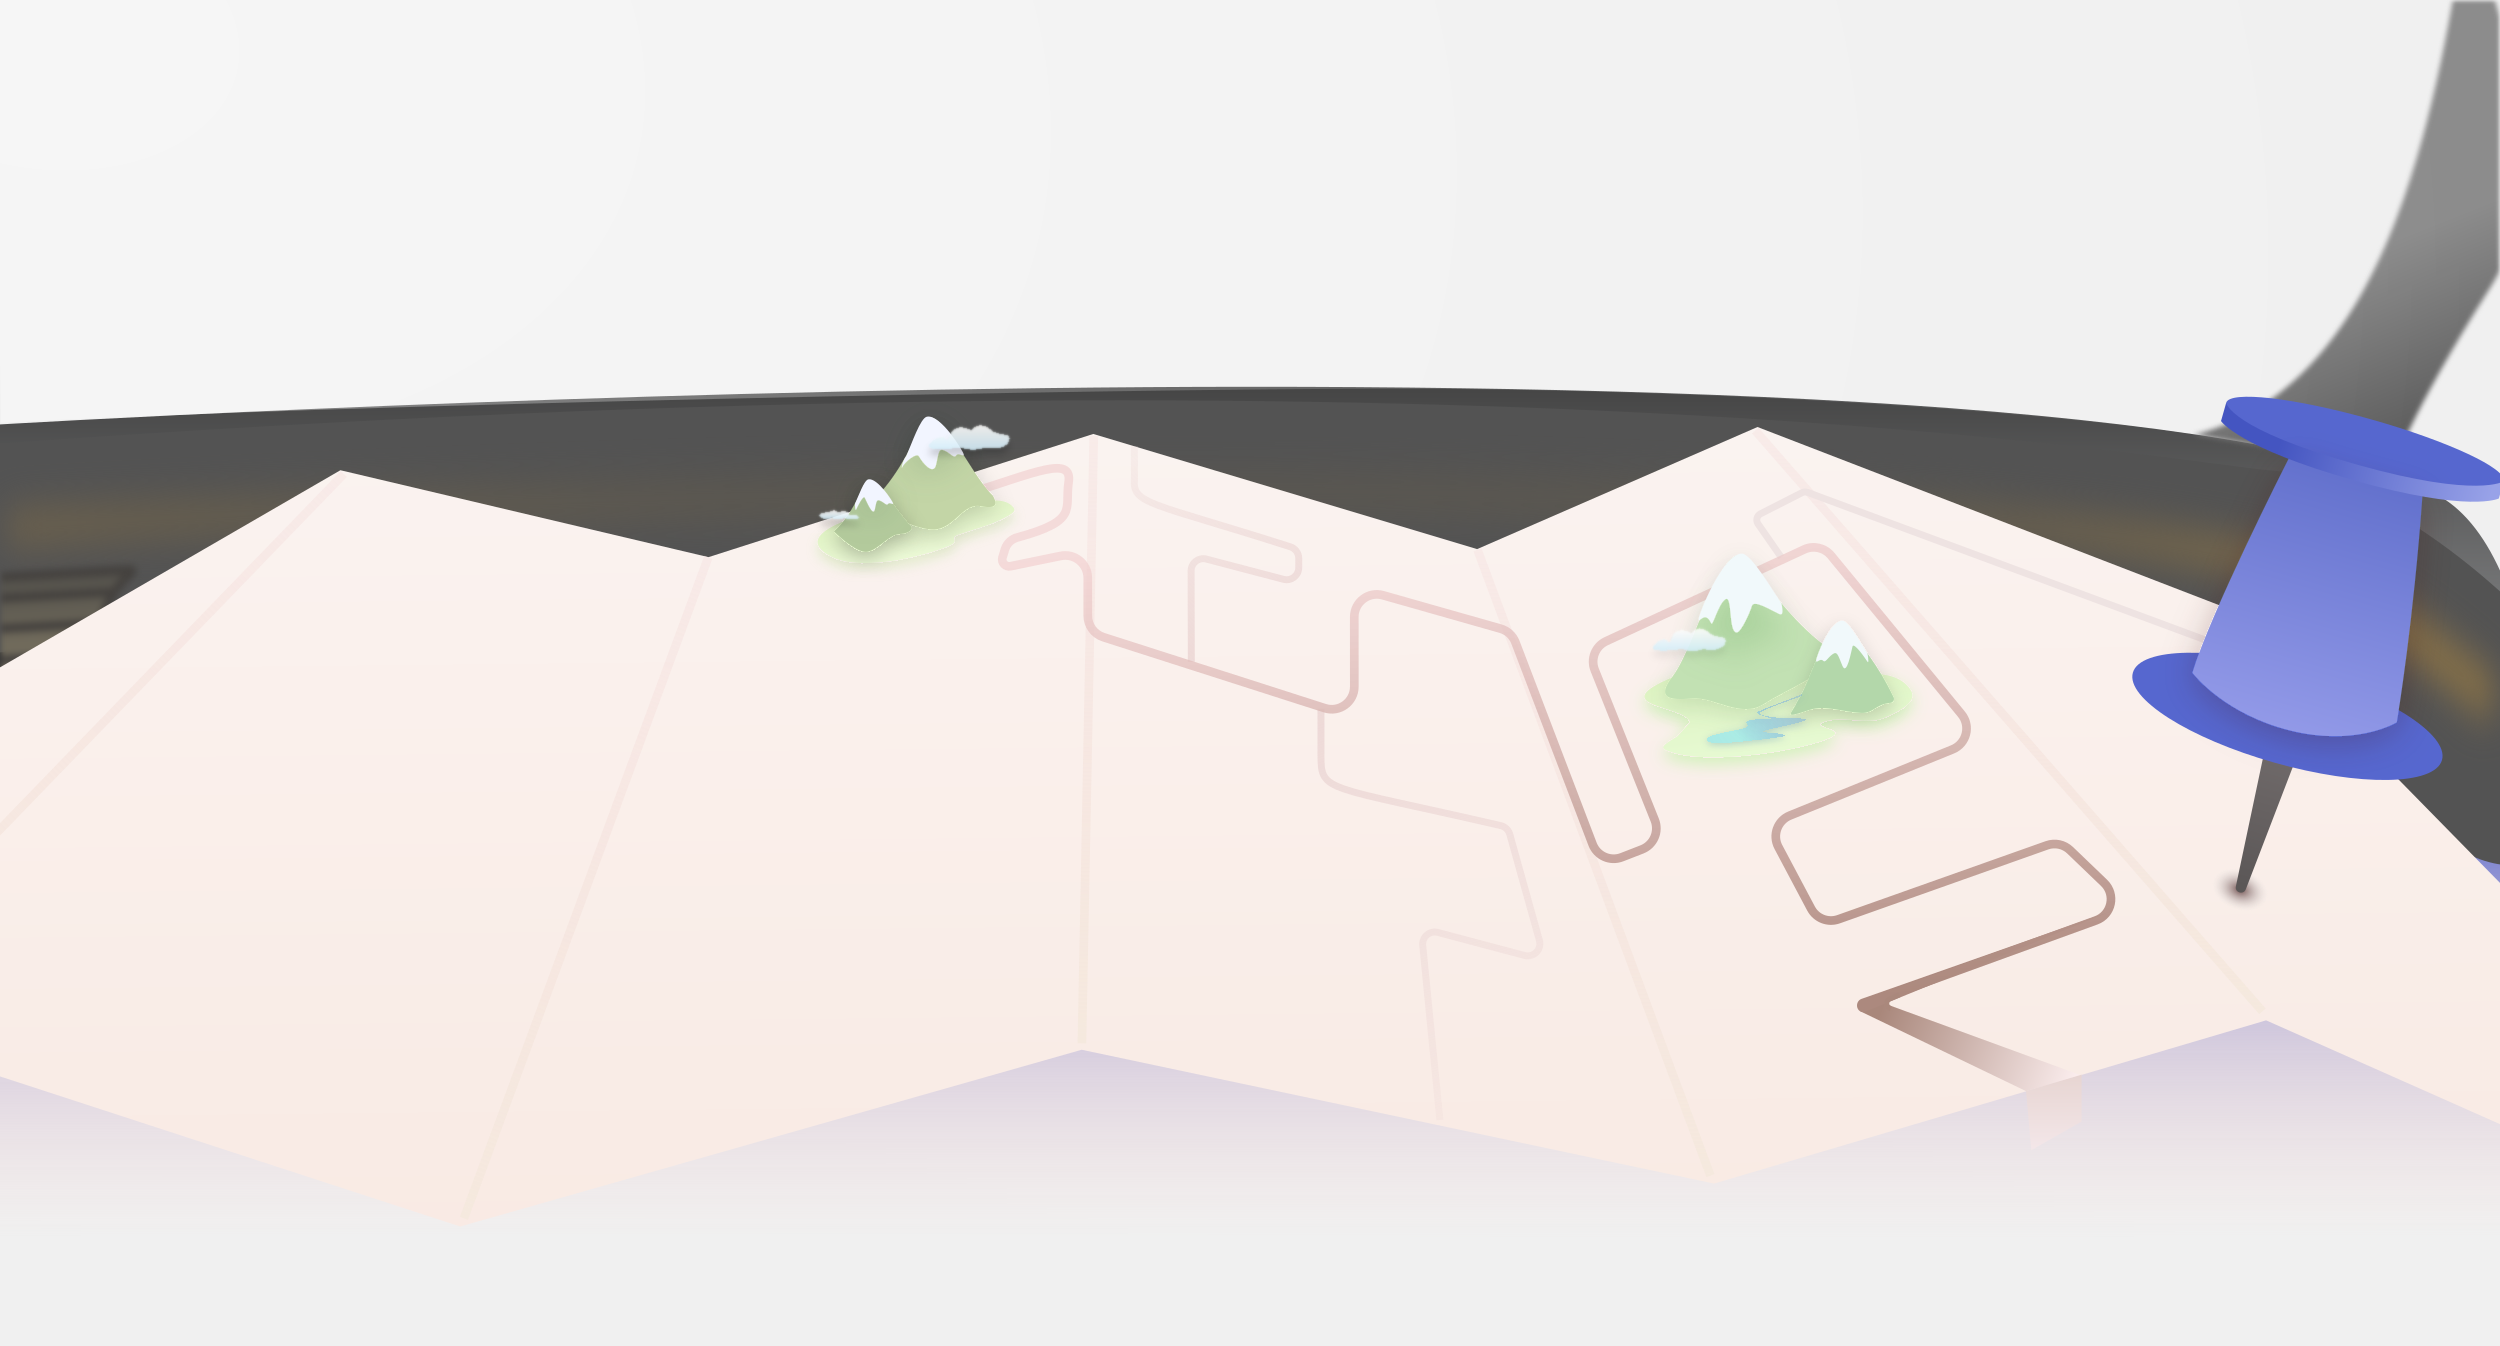
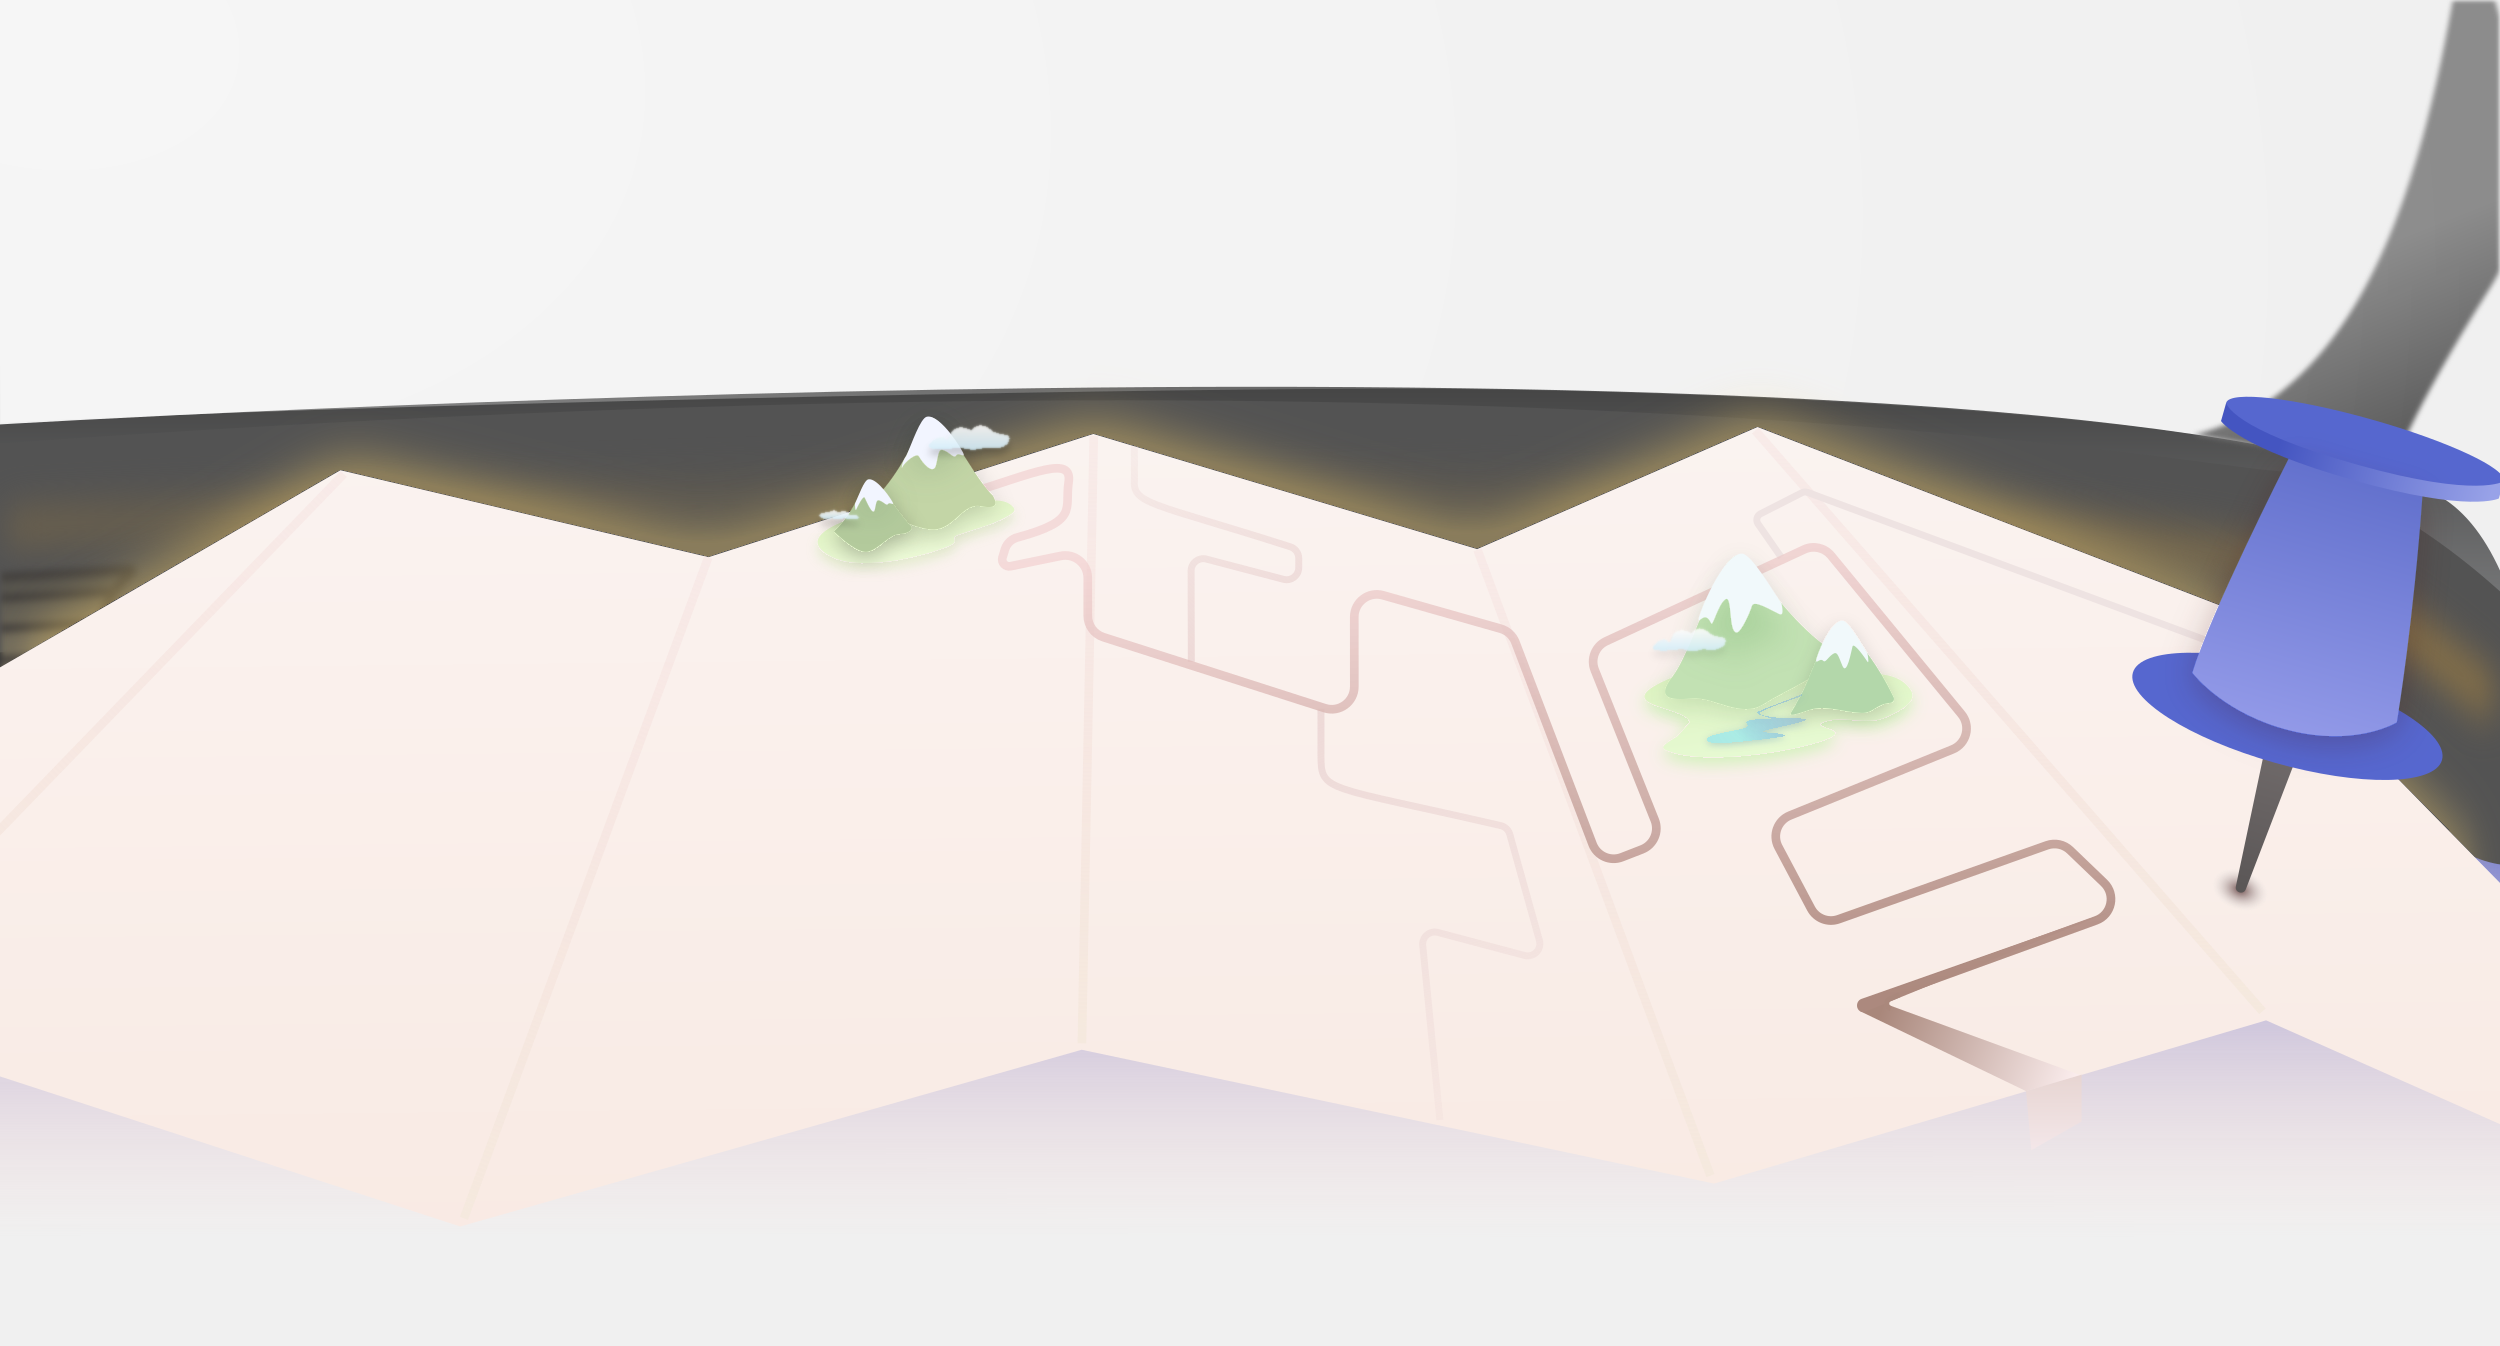
<svg xmlns="http://www.w3.org/2000/svg" width="1440" height="775" viewBox="0 0 1440 775" fill="none">
  <g clip-path="url(#clip0_205_34054)">
    <path d="M-4.703 244.745C-4.703 244.745 1141.5 175.63 1398.77 282.617C1531.01 337.611 1438.51 908.77 1438.51 908.77H-4.703V244.745Z" fill="url(#paint0_linear_205_34054)" />
    <path d="M-13.931 328.635H1342.44L1358.04 340.326H-13.931V328.635Z" fill="#454444" />
    <path d="M-12.351 381.768C-12.351 377.902 -9.217 374.768 -5.351 374.768H1375.11C1375.25 374.768 1375.37 374.771 1375.5 374.781C1377.84 374.966 1401.43 377.296 1408.79 396.779C1412.89 407.634 1429.15 443.686 1437.21 461.424C1439.33 466.098 1435.87 471.388 1430.74 471.328L-5.433 454.506C-9.267 454.461 -12.351 451.341 -12.351 447.507V381.768Z" fill="#373737" />
    <path d="M1019.5 357.571C1019.5 357.289 1018.8 357.16 1018.46 357.131C1018.46 357.09 1018.48 357.006 1018.57 357.006C1018.68 357.006 1019.34 357.234 1019.5 357.383C1019.62 357.502 1019.55 357.04 1019.5 356.794H1019.74C1019.69 357.014 1019.63 357.439 1019.74 357.383C1019.85 357.326 1020.5 357.108 1020.81 357.006L1020.91 357.131C1020 357.232 1019.75 357.467 1019.74 357.571C1019.63 359.088 1020.06 358.907 1020.08 359.135C1020.09 359.362 1019.13 359.394 1019.34 359.017C1019.54 358.64 1019.5 357.925 1019.5 357.571Z" fill="#AD8B68" />
    <path d="M1018.79 356.793C1018.91 356.746 1018.86 356.629 1018.81 356.576C1018.87 356.481 1018.76 356.45 1018.7 356.447C1018.64 356.325 1018.55 356.395 1018.51 356.445C1018.42 356.385 1018.31 356.446 1018.27 356.484C1018.16 356.443 1018.04 356.554 1018 356.614C1017.85 356.662 1017.89 356.773 1017.92 356.822C1017.79 356.892 1017.89 357.02 1017.96 357.076C1017.97 357.161 1018.1 357.176 1018.16 357.173C1018.3 357.329 1018.47 357.206 1018.55 357.125C1018.66 357.217 1018.75 357.087 1018.78 357.01C1018.89 356.982 1018.83 356.854 1018.79 356.793Z" fill="#97B476" />
    <path d="M1018.57 355.752C1018.23 355.756 1018.25 356.098 1018.3 356.268C1018.07 356.451 1018.31 356.635 1018.46 356.705C1018.48 357.062 1018.78 356.979 1018.93 356.893C1019.09 357.128 1019.42 357.082 1019.56 357.031C1019.79 357.238 1020.19 357.076 1020.36 356.969C1020.76 356.99 1020.79 356.683 1020.75 356.527C1021.14 356.482 1021.02 356.064 1020.91 355.86C1020.95 355.633 1020.66 355.474 1020.51 355.424C1020.31 354.9 1019.75 355.034 1019.49 355.166C1019.31 354.828 1018.95 355.061 1018.8 355.22C1018.49 355.183 1018.52 355.559 1018.57 355.752Z" fill="url(#paint1_linear_205_34054)" />
    <path d="M1021.05 358.28C1020.71 358.283 1020.73 358.626 1020.78 358.796C1020.55 358.979 1020.79 359.163 1020.95 359.232C1020.97 359.59 1021.26 359.507 1021.41 359.421C1021.57 359.655 1021.9 359.61 1022.05 359.558C1022.27 359.765 1022.67 359.604 1022.84 359.497C1023.24 359.518 1023.27 359.211 1023.23 359.055C1023.63 359.009 1023.5 358.592 1023.39 358.388C1023.43 358.161 1023.14 358.002 1022.99 357.952C1022.79 357.428 1022.23 357.561 1021.98 357.693C1021.79 357.356 1021.44 357.589 1021.28 357.748C1020.98 357.711 1021 358.087 1021.05 358.28Z" fill="url(#paint2_linear_205_34054)" />
    <path d="M1019.67 359.331C1019.42 359.334 1019.43 359.594 1019.47 359.724C1019.29 359.863 1019.48 360.003 1019.59 360.056C1019.61 360.328 1019.84 360.265 1019.95 360.199C1020.07 360.378 1020.32 360.343 1020.43 360.304C1020.6 360.461 1020.91 360.338 1021.03 360.257C1021.34 360.273 1021.36 360.039 1021.34 359.921C1021.63 359.886 1021.54 359.568 1021.45 359.413C1021.49 359.24 1021.26 359.12 1021.15 359.081C1021 358.683 1020.57 358.784 1020.38 358.885C1020.24 358.628 1019.97 358.805 1019.85 358.926C1019.62 358.898 1019.64 359.184 1019.67 359.331Z" fill="url(#paint3_linear_205_34054)" />
    <path d="M1021.37 357.052C1021.53 357.022 1021.49 356.871 1021.45 356.798C1021.54 356.697 1021.42 356.635 1021.34 356.617C1021.3 356.459 1021.18 356.521 1021.12 356.572C1021.03 356.48 1020.88 356.528 1020.82 356.564C1020.7 356.49 1020.54 356.595 1020.47 356.658C1020.28 356.682 1020.3 356.822 1020.33 356.889C1020.15 356.942 1020.25 357.119 1020.31 357.2C1020.31 357.306 1020.46 357.352 1020.53 357.362C1020.66 357.58 1020.9 357.474 1021.01 357.393C1021.12 357.529 1021.26 357.394 1021.32 357.31C1021.45 357.301 1021.41 357.135 1021.37 357.052Z" fill="#97B476" />
    <path d="M1449.05 438.595C1407.48 383.372 1342.21 333.227 1302.71 330.707C1253.33 327.557 868 252.5 -5.5 316" stroke="#535353" stroke-width="120" stroke-linecap="round" />
    <g filter="url(#filter0_f_205_34054)">
      <path d="M1263.5 250.5C1381.72 221.147 1404.6 45.391 1421 -46C1421 -46 1481.07 92.198 1434.5 165.5C1387.81 238.997 1378 270.5 1378 270.5L1263.5 250.5Z" fill="url(#paint4_linear_205_34054)" />
    </g>
    <g filter="url(#filter1_f_205_34054)">
      <path d="M-11.97 304.139C321.356 283.072 1057.31 258.735 1334.51 329.92C1368.11 348.418 1448.77 403.698 1502.55 476.833" stroke="url(#paint5_linear_205_34054)" stroke-width="19" stroke-linecap="round" />
    </g>
    <g filter="url(#filter2_f_205_34054)">
      <path d="M75.073 328.174L2.742 332.184L-25.997 333.777C-26.549 333.807 -26.97 334.279 -26.939 334.831L-22.722 409.678C-22.692 410.213 -22.245 410.63 -21.709 410.623L44.715 409.754C70.403 411.351 59.774 386.929 58.898 371.369C58.003 355.494 61.433 342.438 75.788 330.009C76.525 329.371 76.046 328.12 75.073 328.174Z" fill="url(#paint6_linear_205_34054)" stroke="#44413E" stroke-width="5" />
      <line y1="-2.5" x2="90.389" y2="-2.5" transform="matrix(0.998449 -0.0553487 0.0562578 0.998431 -26.1658 348.557)" stroke="#44413E" stroke-width="5" />
      <line y1="-2.5" x2="82.398" y2="-2.5" transform="matrix(0.998449 -0.0553487 0.0562578 0.998431 -25.1853 365.959)" stroke="#44413E" stroke-width="5" />
      <line y1="-2.5" x2="82.398" y2="-2.5" transform="matrix(0.998449 -0.0553487 0.0562578 0.998431 -24.167 384.031)" stroke="#44413E" stroke-width="5" />
      <line y1="-2.5" x2="85.395" y2="-2.5" transform="matrix(0.998449 -0.0553487 0.0562578 0.998431 -23.2998 399.425)" stroke="#605B50" stroke-width="5" />
    </g>
-     <path d="M1681.38 754.643L1286.03 351.592L1012.31 245.959L850.809 316.286L629.706 249.961L408.077 320.917L196.067 270.85L-313.846 566.165L-80.904 593.633L265.038 706.46L623.034 604.661L987.275 681.746L1305.26 587.72L1681.38 754.643Z" fill="url(#paint7_linear_205_34054)" />
+     <g filter="url(#filter3_d_1_9292)">
+       <path d="M1681.38 754.643L1286.03 351.592L1012.31 245.959L850.809 316.286L629.706 249.961L408.077 320.917L196.067 270.85L-313.846 566.165L-80.904 593.633L265.038 706.46L623.034 604.661L987.275 681.746L1305.26 587.72L1681.38 754.643Z" fill="url(#paint7_linear_205_34054)" />
+     </g>
    <path d="M1011 248L1303.17 582.53" stroke="url(#paint8_linear_205_34054)" stroke-width="5" />
    <path d="M851.024 316.652L985.21 677.117" stroke="url(#paint9_linear_205_34054)" stroke-width="5" />
    <path d="M630.005 251L623.174 600.953" stroke="url(#paint10_linear_205_34054)" stroke-width="5" />
    <path d="M408 321L267.217 701.769" stroke="url(#paint11_linear_205_34054)" stroke-width="5" />
    <path d="M198 273L-89.14 569.889" stroke="url(#paint12_linear_205_34054)" stroke-width="5" />
    <path d="M1084.68 577.735L1199 619.5L1167 628.5L1071.5 582.5L1084.68 577.735Z" fill="url(#paint13_linear_205_34054)" />
    <path d="M1216.51 524.619L1072.18 575.369C1070.26 576.045 1069.19 578.305 1069.81 580.371C1070.43 582.432 1072.49 583.492 1074.38 582.72L1216.51 524.619Z" fill="#AC897E" />
    <path d="M686.196 381.231L686.077 328.815C686.066 324.22 690.41 320.862 694.854 322.028L739.301 333.696C743.738 334.861 748.078 331.513 748.078 326.926L748.078 321.603C748.078 318.562 746.063 315.852 743.166 314.928C662.099 289.068 652.132 290.607 653.436 275.779L653.393 257.123" stroke="url(#paint14_linear_205_34054)" stroke-width="4" />
    <path d="M1026 321L1012.62 301.769C1011.24 299.777 1011.93 297.019 1014.09 295.919L1037.94 283.794C1038.93 283.288 1040.1 283.221 1041.14 283.61L1278 371.5" stroke="#EEE3E2" stroke-width="4" />
    <path d="M829.379 645.121L819.487 544.542C819.009 539.681 823.531 535.837 828.251 537.091L878.167 550.356C883.4 551.746 888.163 546.923 886.707 541.708L869.617 480.498C868.928 478.033 866.876 476.123 864.382 475.547C762.828 452.124 760.88 456.591 760.88 435L760.88 408.5" stroke="url(#paint15_linear_205_34054)" stroke-width="4" />
    <path d="M1075.5 578L1207.37 530.126C1216.42 526.841 1218.88 515.202 1211.94 508.532L1192.41 489.769C1188.86 486.36 1183.69 485.246 1179.06 486.891L1058.99 529.479C1052.92 531.634 1046.18 529.013 1043.16 523.321L1024.36 487.885C1020.75 481.082 1023.81 472.65 1030.95 469.749L1124.64 431.653C1132.76 428.352 1135.35 418.126 1129.78 411.355L1054.71 320.03C1050.95 315.456 1044.57 314.001 1039.2 316.49L925.181 369.319C918.911 372.224 916.01 379.527 918.576 385.942L953.125 472.313C955.809 479.025 952.503 486.637 945.766 489.257L934.187 493.76C927.468 496.373 919.905 493.019 917.332 486.284L872.887 369.963C871.424 366.133 868.24 363.218 864.296 362.098L796.611 342.869C788.308 340.51 780.054 346.749 780.058 355.38L780.076 395.526C780.08 404.34 771.498 410.603 763.106 407.911L635.591 367.015C630.211 365.29 626.561 360.286 626.561 354.636L626.561 332.945C626.561 324.713 619.006 318.554 610.942 320.212L582.082 326.146C579.112 326.757 576.569 323.97 577.449 321.068L578.855 316.426C579.875 313.06 582.627 310.486 586.02 309.563C621.653 299.876 613.211 293.258 615.5 278C617.9 262 597 272 557 284.5" stroke="url(#paint16_linear_205_34054)" stroke-width="5" stroke-linecap="square" />
    <path d="M1094 573L1088.55 575.27C1086.1 576.29 1086.09 579.752 1088.52 580.796L1089 581" stroke="#AA887C" stroke-width="3" />
    <g filter="url(#filter3_d_205_34054)">
      <path d="M547.571 314C553.04 311.371 546.358 310.058 552 308C552.072 307.974 552.144 307.948 552.217 307.922C560.07 305.107 568.311 303.248 575.837 299.65C584.986 295.276 585.856 293.9 582.5 291C572.885 282.691 545.033 296.317 547.571 289.387C550.569 281.198 514.07 289.73 488.573 299.234C469.078 306.501 465.762 313.772 478.521 320.497C497.5 330.5 538.543 318.339 547.571 314Z" fill="url(#paint17_linear_205_34054)" />
    </g>
    <g filter="url(#filter4_d_205_34054)">
      <path d="M530.408 244.984C523.862 260.761 513.25 279.25 501.811 288.921C509.094 296.312 531.287 306.7 540.065 304.745C551.037 302.302 554.959 289.541 565.175 291.55C575.391 293.558 573.984 289.141 571.818 285.432C558.359 273.063 538.591 225.264 530.408 244.984Z" fill="#C3D5A6" />
    </g>
    <g filter="url(#filter5_d_205_34054)">
      <path d="M519.807 268.97C518.97 270.987 519.558 265.681 522.081 262.554C525.122 255.669 530.121 240.786 533.887 240.014C541.722 238.407 554.884 259.877 555.094 261.701C555.304 263.526 552.023 260.363 550.772 262.32C549.52 264.277 547.67 261.186 544.162 259.552C540.654 257.918 540.789 260.252 539.233 267.499C537.677 274.746 530.713 265.607 529.379 262.932C528.045 260.257 520.854 266.448 519.807 268.97Z" fill="#F2F5FF" />
    </g>
    <g filter="url(#filter6_d_205_34054)">
      <path d="M1049.88 416.052C1042.68 419 1062.5 419.923 1055.54 424.126C1044.05 431.063 982 442.5 959.127 431.832C955.606 430.19 960.973 427.36 966.139 424.133L973.5 416.052C970.683 406 922.5 407.303 963.796 389.841C996.318 376.09 1049.36 366.665 1045.75 383.291C1042.71 397.36 1087.92 377.398 1100.56 397.455C1104.4 403.559 1096.56 408.594 1085.74 413.323C1074.74 418.133 1060.99 411.501 1049.88 416.052Z" fill="url(#paint18_linear_205_34054)" />
    </g>
    <g filter="url(#filter7_d_205_34054)">
      <path d="M497.329 279.957C493.444 289.328 487.147 300.311 480.361 306.057C484.68 310.445 494.62 318.933 499.827 317.77C506.335 316.317 511.861 308.069 517.945 307.608C524.698 307.097 526.077 304.299 524.368 302.726C516.386 295.381 502.185 268.243 497.329 279.957Z" fill="#B3CA9C" />
    </g>
    <g filter="url(#filter8_d_205_34054)">
      <path d="M493.197 293.468C492.65 294.734 492.479 291.83 492.462 290.22C494.447 285.899 497.693 276.549 500.192 276.088C505.392 275.129 514.254 288.759 514.403 289.911C514.552 291.063 512.355 289.046 511.533 290.271C510.711 291.496 509.465 289.534 507.125 288.48C504.784 287.425 504.886 288.898 503.89 293.457C502.893 298.016 499.006 288.402 498.105 286.706C497.204 285.01 493.88 291.885 493.197 293.468Z" fill="#F2F5FF" />
    </g>
    <g filter="url(#filter9_d_205_34054)">
      <path d="M1009.32 324.758C1021.64 343.786 1039.72 365.296 1057.03 375.966C1058 376.568 1058.28 377.91 1057.52 378.834C1048.51 389.768 1026.96 398.3 1016.05 405.409C1002.75 414.062 987.607 401.248 974.737 402.32C960.663 403.493 954.175 401.883 963.378 389.683C978.503 369.631 993.38 300.132 1009.32 324.758Z" fill="#C2E1B3" />
    </g>
    <g filter="url(#filter10_d_205_34054)">
      <path d="M1024.77 353.651C1027.46 354.886 1026.78 351.108 1026.16 347.655C1020.34 339.103 1008.67 319.013 1003.39 318.902C992.405 318.671 978.236 354.248 978.404 356.766C978.572 359.284 982.149 351.323 985.585 358.966C986.595 361.215 989.433 348.3 993.769 345.223C998.106 342.146 995.391 364.68 1000.49 364.255C1002.8 364.062 1007.88 353.029 1009.02 349.083C1010.16 345.138 1019.94 351.438 1024.77 353.651Z" fill="#F1F9FB" />
    </g>
    <g filter="url(#filter11_d_205_34054)">
      <path d="M1065.54 362.085C1073.49 374.37 1081.01 381.532 1090.71 401.67C1091.37 403.027 1090.33 404.663 1088.84 404.809C1080.01 405.673 1079.31 410.895 1072.07 410.617C1061.99 410.23 1051.24 405.858 1042.41 408.841C1025.92 414.413 1032.3 410.989 1034.86 404.895C1034.92 404.752 1034.98 404.622 1035.07 404.494C1044.42 390.457 1055.17 346.054 1065.54 362.085Z" fill="#B3D7AA" />
      <path d="M1075.55 381.003C1076.55 382.566 1076.14 379.14 1075.73 376.767C1075.66 376.362 1075.51 375.983 1075.28 375.646C1071.35 369.656 1064.65 357.61 1061.26 357.509C1054 357.294 1045.92 378.938 1046.04 380.633C1046.16 382.328 1048.55 378.926 1050 380.508C1051.45 382.091 1052.57 378.982 1055.42 376.936C1058.27 374.89 1058.55 377.037 1061.17 383.388C1063.79 389.739 1066.31 375.002 1067.05 372.354C1067.78 369.706 1074.18 378.874 1075.55 381.003Z" fill="#F1F9FB" />
    </g>
    <g filter="url(#filter12_di_205_34054)">
      <path d="M995.028 427.957C1007.36 426.704 1030.37 424.763 1028.07 423.404C1025.2 421.704 1009.13 422.351 1017.92 420.375C1026.71 418.4 1051.54 413.513 1034.32 413.854C1031.85 413.903 1027.4 413.295 1024.91 413.541C1024.91 413.541 1013.72 412.452 1013.55 410.784C1013.39 409.115 1037.25 401.412 1037.7 400.865C1037.87 400.651 1038.23 399.868 1038.46 399.387C1038.5 399.345 1038.53 399.307 1038.54 399.274C1038.72 398.807 1038.64 398.999 1038.46 399.387C1037.05 400.693 1020.42 406.394 1013.43 409.517C1009.41 411.311 1016.55 412.3 1020.4 414.023C1010.64 414.165 1004.03 414.576 1006.28 416.941C1009.02 419.812 998.458 420.511 990.573 422.474C990.273 422.549 986.655 423.473 986.397 423.561C982.267 424.957 981.376 427.804 987.937 427.822L995.028 427.957Z" fill="url(#paint19_linear_205_34054)" shape-rendering="crispEdges" />
    </g>
    <g filter="url(#filter13_df_205_34054)">
      <path d="M536.35 254.722C530.398 260.117 545.561 258.948 553.886 257.689C558.562 260.063 565.045 258.678 567.702 257.689C571.245 259.038 581.5 258.663 581.5 252.5C581.5 249.278 574.874 251 571.422 247.979C565.258 242.584 561.06 245.731 559.731 247.979C549.741 242.584 546.358 250.227 545.915 254.722C545.206 252.474 542.301 249.327 536.35 254.722Z" fill="url(#paint20_linear_205_34054)" shape-rendering="crispEdges" />
    </g>
    <g filter="url(#filter14_df_205_34054)">
      <path d="M953.22 371.028C947.844 376.037 961.54 374.952 969.059 373.783C973.283 375.987 979.139 374.701 981.538 373.783C984.738 375.035 994 374.687 994 368.964C994 365.972 988.016 367.571 984.898 364.766C979.331 359.757 975.539 362.679 974.339 364.766C965.315 359.757 962.259 366.853 961.859 371.028C961.22 368.941 958.596 366.018 953.22 371.028Z" fill="url(#paint21_linear_205_34054)" shape-rendering="crispEdges" />
    </g>
    <g filter="url(#filter15_df_205_34054)">
      <path d="M494.339 297.472C497.251 299.399 489.831 298.981 485.757 298.532C483.469 299.38 480.296 298.885 478.996 298.532C477.262 299.014 473.483 299.476 472.235 297.472C470.987 295.468 475.009 295.032 477.176 295.064C480.192 293.137 482.247 294.261 482.897 295.064C487.786 293.137 489.441 295.867 489.658 297.472C490.005 296.669 491.426 295.546 494.339 297.472Z" fill="url(#paint22_linear_205_34054)" shape-rendering="crispEdges" />
    </g>
    <g filter="url(#filter16_b_205_34054)">
      <path d="M0.5 243.5L-3 -2H1440V330.5C1436.83 321.471 1420.5 290 1402 284.5C1332.45 241.683 1009 223.881 802.058 223.881C637.899 223.881 197 233 0.5 243.5Z" fill="url(#paint23_radial_205_34054)" />
    </g>
    <path d="M1167 628.5L1199 619V646L1170 662.5L1167 628.5Z" fill="url(#paint24_linear_205_34054)" />
    <g clip-path="url(#clip1_205_34054)">
      <ellipse cx="1290.34" cy="512.442" rx="17.141" ry="11.999" transform="rotate(21.4817 1290.34 512.442)" fill="url(#paint25_radial_205_34054)" />
      <path d="M1309.9 422.099C1308.22 421.577 1306.45 422.617 1306.08 424.344L1287.86 510.527C1287.09 514.142 1292.27 515.673 1293.59 512.223L1325.11 430.157C1325.73 428.537 1324.86 426.728 1323.2 426.215L1309.9 422.099Z" fill="url(#paint26_linear_205_34054)" />
      <path d="M1310.03 439.281C1359.2 453.174 1402.43 452.499 1406.59 437.773C1410.75 423.047 1374.26 399.848 1325.09 385.955C1275.93 372.062 1232.69 372.737 1228.53 387.463C1224.37 402.188 1260.86 425.388 1310.03 439.281Z" fill="#5667CF" />
      <path d="M1357.52 268.714C1401.66 281.187 1440.11 284.359 1442.14 277.176C1444.17 269.992 1410.03 254.058 1365.89 241.585C1321.74 229.111 1284.31 224.823 1282.28 232.006C1280.25 239.19 1307.92 254.699 1357.52 268.714Z" fill="#5667CF" />
      <g filter="url(#filter17_d_205_34054)">
        <path d="M1319.25 263.169C1319.01 263.088 1318.77 263.158 1318.66 263.381C1315.55 269.505 1273.06 353.61 1262.89 387.272C1262.85 387.424 1262.87 387.562 1262.97 387.686C1264.7 389.904 1282.36 411.516 1318.79 420.689C1355.26 429.872 1378.13 417.445 1380.36 416.157C1380.49 416.085 1380.55 415.986 1380.58 415.844C1381.2 412.101 1390.16 357.785 1395.35 285.091C1395.37 284.844 1395.2 284.617 1394.96 284.563C1390.77 283.633 1355.94 275.761 1319.25 263.169Z" fill="url(#paint27_linear_205_34054)" />
      </g>
      <path d="M1442.14 277.176L1439.33 287.128C1439.33 287.128 1422.67 295.549 1355.96 276.702C1289.26 257.855 1279.31 242.521 1279.31 242.521L1282.28 232.021C1282.28 232.021 1284.29 247.139 1358.46 267.875C1427.48 287.173 1442.14 277.19 1442.14 277.19L1442.14 277.176Z" fill="url(#paint28_linear_205_34054)" />
    </g>
  </g>
  <defs>
    <filter id="filter0_f_205_34054" x="1260.5" y="-49" width="194.696" height="322.5" filterUnits="userSpaceOnUse" color-interpolation-filters="sRGB">
      <feFlood flood-opacity="0" result="BackgroundImageFix" />
      <feBlend mode="normal" in="SourceGraphic" in2="BackgroundImageFix" result="shape" />
      <feGaussianBlur stdDeviation="1.5" result="effect1_foregroundBlur_205_34054" />
    </filter>
    <filter id="filter1_f_205_34054" x="-43.47" y="250.933" width="1577.52" height="257.4" filterUnits="userSpaceOnUse" color-interpolation-filters="sRGB">
      <feFlood flood-opacity="0" result="BackgroundImageFix" />
      <feBlend mode="normal" in="SourceGraphic" in2="BackgroundImageFix" result="shape" />
      <feGaussianBlur stdDeviation="11" result="effect1_foregroundBlur_205_34054" />
    </filter>
    <filter id="filter2_f_205_34054" x="-33.441" y="321.672" width="116.076" height="95.451" filterUnits="userSpaceOnUse" color-interpolation-filters="sRGB">
      <feFlood flood-opacity="0" result="BackgroundImageFix" />
      <feBlend mode="normal" in="SourceGraphic" in2="BackgroundImageFix" result="shape" />
      <feGaussianBlur stdDeviation="2" result="effect1_foregroundBlur_205_34054" />
    </filter>
    <filter id="filter3_d_205_34054" x="463.932" y="283.095" width="127.366" height="52.25" filterUnits="userSpaceOnUse" color-interpolation-filters="sRGB">
      <feFlood flood-opacity="0" result="BackgroundImageFix" />
      <feColorMatrix in="SourceAlpha" type="matrix" values="0 0 0 0 0 0 0 0 0 0 0 0 0 0 0 0 0 0 127 0" result="hardAlpha" />
      <feOffset dy="4" />
      <feGaussianBlur stdDeviation="3.5" />
      <feComposite in2="hardAlpha" operator="out" />
      <feColorMatrix type="matrix" values="0 0 0 0 0.534 0 0 0 0 0.812 0 0 0 0 0.315 0 0 0 0.19 0" />
      <feBlend mode="normal" in2="BackgroundImageFix" result="effect1_dropShadow_205_34054" />
      <feBlend mode="normal" in="SourceGraphic" in2="effect1_dropShadow_205_34054" result="shape" />
    </filter>
+     <filter id="filter3_d_1_9292" x="-382.04" y="189.919" width="2071.22" height="550.684" filterUnits="userSpaceOnUse" color-interpolation-filters="sRGB">
+       <feFlood flood-opacity="0" result="BackgroundImageFix" />
+       <feColorMatrix in="SourceAlpha" type="matrix" values="0 0 0 0 0 0 0 0 0 0 0 0 0 0 0 0 0 0 127 0" result="hardAlpha" />
+       <feOffset dy="-25" />
+       <feGaussianBlur stdDeviation="19" />
+       <feComponentTransfer>
+         <feFuncA type="gamma" exponent="3" amplitude="1.5" />
+       </feComponentTransfer>
+       <feComposite in2="hardAlpha" operator="out" />
+       <feColorMatrix type="matrix" values="0 0 0 0 0.958 0 0 0 0 0.809 0 0 0 0 0.423 0 0 0 0.33 0" />
+       <feBlend mode="normal" in2="BackgroundImageFix" result="effect1_dropShadow_1_9292" />
+       <feBlend mode="normal" in="SourceGraphic" in2="effect1_dropShadow_1_9292" result="shape" />
+     </filter>
    <filter id="filter4_d_205_34054" x="488.811" y="231.274" width="97.551" height="90.711" filterUnits="userSpaceOnUse" color-interpolation-filters="sRGB">
      <feFlood flood-opacity="0" result="BackgroundImageFix" />
      <feColorMatrix in="SourceAlpha" type="matrix" values="0 0 0 0 0 0 0 0 0 0 0 0 0 0 0 0 0 0 127 0" result="hardAlpha" />
      <feOffset dy="4" />
      <feGaussianBlur stdDeviation="6.5" />
      <feComposite in2="hardAlpha" operator="out" />
      <feColorMatrix type="matrix" values="0 0 0 0 0 0 0 0 0 0 0 0 0 0 0 0 0 0 0.16 0" />
      <feBlend mode="normal" in2="BackgroundImageFix" result="effect1_dropShadow_205_34054" />
      <feBlend mode="normal" in="SourceGraphic" in2="effect1_dropShadow_205_34054" result="shape" />
    </filter>
    <filter id="filter5_d_205_34054" x="501.45" y="225.928" width="71.654" height="66.307" filterUnits="userSpaceOnUse" color-interpolation-filters="sRGB">
      <feFlood flood-opacity="0" result="BackgroundImageFix" />
      <feColorMatrix in="SourceAlpha" type="matrix" values="0 0 0 0 0 0 0 0 0 0 0 0 0 0 0 0 0 0 127 0" result="hardAlpha" />
      <feOffset dy="4" />
      <feGaussianBlur stdDeviation="9" />
      <feComposite in2="hardAlpha" operator="out" />
      <feColorMatrix type="matrix" values="0 0 0 0 0.216 0 0 0 0 0.388 0 0 0 0 0.275 0 0 0 0.18 0" />
      <feBlend mode="normal" in2="BackgroundImageFix" result="effect1_dropShadow_205_34054" />
      <feBlend mode="normal" in="SourceGraphic" in2="effect1_dropShadow_205_34054" result="shape" />
    </filter>
    <filter id="filter6_d_205_34054" x="938.147" y="369.43" width="172.401" height="79.755" filterUnits="userSpaceOnUse" color-interpolation-filters="sRGB">
      <feFlood flood-opacity="0" result="BackgroundImageFix" />
      <feColorMatrix in="SourceAlpha" type="matrix" values="0 0 0 0 0 0 0 0 0 0 0 0 0 0 0 0 0 0 127 0" result="hardAlpha" />
      <feOffset dy="4" />
      <feGaussianBlur stdDeviation="4.5" />
      <feComposite in2="hardAlpha" operator="out" />
      <feColorMatrix type="matrix" values="0 0 0 0 0.831 0 0 0 0 0.946 0 0 0 0 0.741 0 0 0 1 0" />
      <feBlend mode="normal" in2="BackgroundImageFix" result="effect1_dropShadow_205_34054" />
      <feBlend mode="normal" in="SourceGraphic" in2="effect1_dropShadow_205_34054" result="shape" />
    </filter>
    <filter id="filter7_d_205_34054" x="469.361" y="270.062" width="66.674" height="62.816" filterUnits="userSpaceOnUse" color-interpolation-filters="sRGB">
      <feFlood flood-opacity="0" result="BackgroundImageFix" />
      <feColorMatrix in="SourceAlpha" type="matrix" values="0 0 0 0 0 0 0 0 0 0 0 0 0 0 0 0 0 0 127 0" result="hardAlpha" />
      <feOffset dy="4" />
      <feGaussianBlur stdDeviation="5.5" />
      <feComposite in2="hardAlpha" operator="out" />
      <feColorMatrix type="matrix" values="0 0 0 0 0 0 0 0 0 0 0 0 0 0 0 0 0 0 0.24 0" />
      <feBlend mode="normal" in2="BackgroundImageFix" result="effect1_dropShadow_205_34054" />
      <feBlend mode="normal" in="SourceGraphic" in2="effect1_dropShadow_205_34054" result="shape" />
    </filter>
    <filter id="filter8_d_205_34054" x="474.462" y="262.04" width="57.948" height="54.633" filterUnits="userSpaceOnUse" color-interpolation-filters="sRGB">
      <feFlood flood-opacity="0" result="BackgroundImageFix" />
      <feColorMatrix in="SourceAlpha" type="matrix" values="0 0 0 0 0 0 0 0 0 0 0 0 0 0 0 0 0 0 127 0" result="hardAlpha" />
      <feOffset dy="4" />
      <feGaussianBlur stdDeviation="9" />
      <feComposite in2="hardAlpha" operator="out" />
      <feColorMatrix type="matrix" values="0 0 0 0 0.216 0 0 0 0 0.388 0 0 0 0 0.275 0 0 0 0.18 0" />
      <feBlend mode="normal" in2="BackgroundImageFix" result="effect1_dropShadow_205_34054" />
      <feBlend mode="normal" in="SourceGraphic" in2="effect1_dropShadow_205_34054" result="shape" />
    </filter>
    <filter id="filter9_d_205_34054" x="946.098" y="310.543" width="124.86" height="114.884" filterUnits="userSpaceOnUse" color-interpolation-filters="sRGB">
      <feFlood flood-opacity="0" result="BackgroundImageFix" />
      <feColorMatrix in="SourceAlpha" type="matrix" values="0 0 0 0 0 0 0 0 0 0 0 0 0 0 0 0 0 0 127 0" result="hardAlpha" />
      <feOffset dy="4" />
      <feGaussianBlur stdDeviation="6.5" />
      <feComposite in2="hardAlpha" operator="out" />
      <feColorMatrix type="matrix" values="0 0 0 0 0.041 0 0 0 0 0.237 0 0 0 0 0.119 0 0 0 0.12 0" />
      <feBlend mode="normal" in2="BackgroundImageFix" result="effect1_dropShadow_205_34054" />
      <feBlend mode="normal" in="SourceGraphic" in2="effect1_dropShadow_205_34054" result="shape" />
    </filter>
    <filter id="filter10_d_205_34054" x="960.403" y="318.901" width="84.319" height="81.361" filterUnits="userSpaceOnUse" color-interpolation-filters="sRGB">
      <feFlood flood-opacity="0" result="BackgroundImageFix" />
      <feColorMatrix in="SourceAlpha" type="matrix" values="0 0 0 0 0 0 0 0 0 0 0 0 0 0 0 0 0 0 127 0" result="hardAlpha" />
      <feOffset dy="18" />
      <feGaussianBlur stdDeviation="9" />
      <feComposite in2="hardAlpha" operator="out" />
      <feColorMatrix type="matrix" values="0 0 0 0 0.297 0 0 0 0 0.588 0 0 0 0 0.272 0 0 0 0.2 0" />
      <feBlend mode="normal" in2="BackgroundImageFix" result="effect1_dropShadow_205_34054" />
      <feBlend mode="normal" in="SourceGraphic" in2="effect1_dropShadow_205_34054" result="shape" />
    </filter>
    <filter id="filter11_d_205_34054" x="1021.48" y="351.508" width="79.43" height="74.149" filterUnits="userSpaceOnUse" color-interpolation-filters="sRGB">
      <feFlood flood-opacity="0" result="BackgroundImageFix" />
      <feColorMatrix in="SourceAlpha" type="matrix" values="0 0 0 0 0 0 0 0 0 0 0 0 0 0 0 0 0 0 127 0" result="hardAlpha" />
      <feOffset dy="4" />
      <feGaussianBlur stdDeviation="5" />
      <feComposite in2="hardAlpha" operator="out" />
      <feColorMatrix type="matrix" values="0 0 0 0 0 0 0 0 0 0 0 0 0 0 0 0 0 0 0.16 0" />
      <feBlend mode="normal" in2="BackgroundImageFix" result="effect1_dropShadow_205_34054" />
      <feBlend mode="normal" in="SourceGraphic" in2="effect1_dropShadow_205_34054" result="shape" />
    </filter>
    <filter id="filter12_di_205_34054" x="979.154" y="396" width="65.106" height="36.956" filterUnits="userSpaceOnUse" color-interpolation-filters="sRGB">
      <feFlood flood-opacity="0" result="BackgroundImageFix" />
      <feColorMatrix in="SourceAlpha" type="matrix" values="0 0 0 0 0 0 0 0 0 0 0 0 0 0 0 0 0 0 127 0" result="hardAlpha" />
      <feOffset dy="1" />
      <feGaussianBlur stdDeviation="2" />
      <feComposite in2="hardAlpha" operator="out" />
      <feColorMatrix type="matrix" values="0 0 0 0 0.122 0 0 0 0 0.351 0 0 0 0 0.696 0 0 0 0.25 0" />
      <feBlend mode="normal" in2="BackgroundImageFix" result="effect1_dropShadow_205_34054" />
      <feBlend mode="normal" in="SourceGraphic" in2="effect1_dropShadow_205_34054" result="shape" />
      <feColorMatrix in="SourceAlpha" type="matrix" values="0 0 0 0 0 0 0 0 0 0 0 0 0 0 0 0 0 0 127 0" result="hardAlpha" />
      <feOffset dy="1" />
      <feGaussianBlur stdDeviation="13.5" />
      <feComposite in2="hardAlpha" operator="arithmetic" k2="-1" k3="1" />
      <feColorMatrix type="matrix" values="0 0 0 0 0.418 0 0 0 0 0.684 0 0 0 0 0.929 0 0 0 0.23 0" />
      <feBlend mode="normal" in2="shape" result="effect2_innerShadow_205_34054" />
    </filter>
    <filter id="filter13_df_205_34054" x="531" y="243.5" width="54.5" height="23.5" filterUnits="userSpaceOnUse" color-interpolation-filters="sRGB">
      <feFlood flood-opacity="0" result="BackgroundImageFix" />
      <feColorMatrix in="SourceAlpha" type="matrix" values="0 0 0 0 0 0 0 0 0 0 0 0 0 0 0 0 0 0 127 0" result="hardAlpha" />
      <feOffset dy="4" />
      <feGaussianBlur stdDeviation="2" />
      <feComposite in2="hardAlpha" operator="out" />
      <feColorMatrix type="matrix" values="0 0 0 0 0 0 0 0 0 0 0 0 0 0 0 0 0 0 0.17 0" />
      <feBlend mode="normal" in2="BackgroundImageFix" result="effect1_dropShadow_205_34054" />
      <feBlend mode="normal" in="SourceGraphic" in2="effect1_dropShadow_205_34054" result="shape" />
      <feGaussianBlur stdDeviation="0.75" result="effect2_foregroundBlur_205_34054" />
    </filter>
    <filter id="filter14_df_205_34054" x="948" y="360.5" width="50" height="22.5" filterUnits="userSpaceOnUse" color-interpolation-filters="sRGB">
      <feFlood flood-opacity="0" result="BackgroundImageFix" />
      <feColorMatrix in="SourceAlpha" type="matrix" values="0 0 0 0 0 0 0 0 0 0 0 0 0 0 0 0 0 0 127 0" result="hardAlpha" />
      <feOffset dy="4" />
      <feGaussianBlur stdDeviation="2" />
      <feComposite in2="hardAlpha" operator="out" />
      <feColorMatrix type="matrix" values="0 0 0 0 0 0 0 0 0 0 0 0 0 0 0 0 0 0 0.06 0" />
      <feBlend mode="normal" in2="BackgroundImageFix" result="effect1_dropShadow_205_34054" />
      <feBlend mode="normal" in="SourceGraphic" in2="effect1_dropShadow_205_34054" result="shape" />
      <feGaussianBlur stdDeviation="0.75" result="effect2_foregroundBlur_205_34054" />
    </filter>
    <filter id="filter15_df_205_34054" x="468" y="292.5" width="31" height="14.5" filterUnits="userSpaceOnUse" color-interpolation-filters="sRGB">
      <feFlood flood-opacity="0" result="BackgroundImageFix" />
      <feColorMatrix in="SourceAlpha" type="matrix" values="0 0 0 0 0 0 0 0 0 0 0 0 0 0 0 0 0 0 127 0" result="hardAlpha" />
      <feOffset dy="4" />
      <feGaussianBlur stdDeviation="2" />
      <feComposite in2="hardAlpha" operator="out" />
      <feColorMatrix type="matrix" values="0 0 0 0 0 0 0 0 0 0 0 0 0 0 0 0 0 0 0.17 0" />
      <feBlend mode="normal" in2="BackgroundImageFix" result="effect1_dropShadow_205_34054" />
      <feBlend mode="normal" in="SourceGraphic" in2="effect1_dropShadow_205_34054" result="shape" />
      <feGaussianBlur stdDeviation="0.75" result="effect2_foregroundBlur_205_34054" />
    </filter>
    <filter id="filter16_b_205_34054" x="-9" y="-8" width="1455" height="344.5" filterUnits="userSpaceOnUse" color-interpolation-filters="sRGB">
      <feFlood flood-opacity="0" result="BackgroundImageFix" />
      <feGaussianBlur in="BackgroundImageFix" stdDeviation="3" />
      <feComposite in2="SourceAlpha" operator="in" result="effect1_backgroundBlur_205_34054" />
      <feBlend mode="normal" in="SourceGraphic" in2="effect1_backgroundBlur_205_34054" result="shape" />
    </filter>
    <filter id="filter17_d_205_34054" x="1242.87" y="247.136" width="172.482" height="200.91" filterUnits="userSpaceOnUse" color-interpolation-filters="sRGB">
      <feFlood flood-opacity="0" result="BackgroundImageFix" />
      <feColorMatrix in="SourceAlpha" type="matrix" values="0 0 0 0 0 0 0 0 0 0 0 0 0 0 0 0 0 0 127 0" result="hardAlpha" />
      <feOffset dy="4" />
      <feGaussianBlur stdDeviation="10" />
      <feComposite in2="hardAlpha" operator="out" />
      <feColorMatrix type="matrix" values="0 0 0 0 0.267 0 0 0 0 0.061 0 0 0 0 0.061 0 0 0 0.25 0" />
      <feBlend mode="normal" in2="BackgroundImageFix" result="effect1_dropShadow_205_34054" />
      <feBlend mode="normal" in="SourceGraphic" in2="effect1_dropShadow_205_34054" result="shape" />
    </filter>
    <linearGradient id="paint0_linear_205_34054" x1="732.63" y1="222.783" x2="732.788" y2="712.864" gradientUnits="userSpaceOnUse">
      <stop stop-color="#454545" />
      <stop offset="0.25" stop-color="#757677" />
      <stop offset="0.5" stop-color="#6673CE" />
      <stop offset="1" stop-color="#F9CBC6" stop-opacity="0" />
    </linearGradient>
    <linearGradient id="paint1_linear_205_34054" x1="1019.59" y1="357.25" x2="1020.5" y2="354.571" gradientUnits="userSpaceOnUse">
      <stop stop-color="#BEDB9E" />
      <stop offset="1" stop-color="#BFD9A2" />
    </linearGradient>
    <linearGradient id="paint2_linear_205_34054" x1="1022.07" y1="359.777" x2="1022.98" y2="357.099" gradientUnits="userSpaceOnUse">
      <stop stop-color="#7CA351" />
      <stop offset="1" stop-color="#6FA036" />
    </linearGradient>
    <linearGradient id="paint3_linear_205_34054" x1="1020.45" y1="360.47" x2="1021.15" y2="358.432" gradientUnits="userSpaceOnUse">
      <stop stop-color="#A8CA82" />
      <stop offset="1" stop-color="#AEBF9B" />
      <stop offset="1" stop-color="#C3DCA6" />
    </linearGradient>
    <linearGradient id="paint4_linear_205_34054" x1="1336.33" y1="155.205" x2="1385.44" y2="278.148" gradientUnits="userSpaceOnUse">
      <stop stop-color="#8C8C8C" />
      <stop offset="0.833" stop-color="#5B5B5B" />
    </linearGradient>
    <linearGradient id="paint5_linear_205_34054" x1="745.243" y1="282.464" x2="745.044" y2="339.935" gradientUnits="userSpaceOnUse">
      <stop stop-color="#595650" />
      <stop offset="1" stop-color="#927745" />
    </linearGradient>
    <linearGradient id="paint6_linear_205_34054" x1="25.608" y1="330.916" x2="30.037" y2="410.818" gradientUnits="userSpaceOnUse">
      <stop stop-color="#52504B" />
      <stop offset="0.481" stop-color="#706A5B" />
      <stop offset="1" stop-color="#797366" />
    </linearGradient>
    <linearGradient id="paint7_linear_205_34054" x1="679.885" y1="249.436" x2="685.278" y2="765.062" gradientUnits="userSpaceOnUse">
      <stop stop-color="#FAF3F0" />
      <stop offset="1" stop-color="#F9E9E2" />
    </linearGradient>
    <linearGradient id="paint8_linear_205_34054" x1="1153.67" y1="244.877" x2="1161.13" y2="585.639" gradientUnits="userSpaceOnUse">
      <stop stop-color="#F5DFDE" stop-opacity="0.4" />
      <stop offset="1" stop-color="#F5E9DE" />
    </linearGradient>
    <linearGradient id="paint9_linear_205_34054" x1="914.476" y1="315.264" x2="922.426" y2="678.491" gradientUnits="userSpaceOnUse">
      <stop stop-color="#F5DFDE" stop-opacity="0.4" />
      <stop offset="1" stop-color="#F5E9DE" />
    </linearGradient>
    <linearGradient id="paint10_linear_205_34054" x1="630.505" y1="251.01" x2="623.674" y2="600.963" gradientUnits="userSpaceOnUse">
      <stop stop-color="#F5DFDE" stop-opacity="0.4" />
      <stop offset="1" stop-color="#F5E9DE" />
    </linearGradient>
    <linearGradient id="paint11_linear_205_34054" x1="408.469" y1="321.173" x2="267.686" y2="701.942" gradientUnits="userSpaceOnUse">
      <stop stop-color="#F5DFDE" stop-opacity="0.4" />
      <stop offset="1" stop-color="#F5E9DE" />
    </linearGradient>
    <linearGradient id="paint12_linear_205_34054" x1="198.36" y1="273.347" x2="-88.781" y2="570.236" gradientUnits="userSpaceOnUse">
      <stop stop-color="#F5DFDE" stop-opacity="0.4" />
      <stop offset="1" stop-color="#F5E9DE" />
    </linearGradient>
    <linearGradient id="paint13_linear_205_34054" x1="1083.6" y1="581.766" x2="1193.65" y2="623.779" gradientUnits="userSpaceOnUse">
      <stop stop-color="#A9877B" />
      <stop offset="1" stop-color="#FAECEC" />
    </linearGradient>
    <linearGradient id="paint14_linear_205_34054" x1="690.201" y1="382.249" x2="647.27" y2="246.552" gradientUnits="userSpaceOnUse">
      <stop stop-color="#EDD9D7" />
      <stop offset="1" stop-color="#EDD9D7" stop-opacity="0.2" />
    </linearGradient>
    <linearGradient id="paint15_linear_205_34054" x1="758.88" y1="405.121" x2="840.38" y2="668.621" gradientUnits="userSpaceOnUse">
      <stop stop-color="#EDD9D7" />
      <stop offset="1" stop-color="#EDD9D7" stop-opacity="0.2" />
    </linearGradient>
    <linearGradient id="paint16_linear_205_34054" x1="726.877" y1="314.161" x2="744.964" y2="595.455" gradientUnits="userSpaceOnUse">
      <stop stop-color="#F2D0D0" stop-opacity="0.7" />
      <stop offset="1" stop-color="#AC897E" />
    </linearGradient>
    <linearGradient id="paint17_linear_205_34054" x1="501.876" y1="324.252" x2="494.095" y2="285.016" gradientUnits="userSpaceOnUse">
      <stop stop-color="#ECFAD6" />
      <stop offset="1" stop-color="#D8EFB8" />
    </linearGradient>
    <linearGradient id="paint18_linear_205_34054" x1="988.032" y1="445.785" x2="976.78" y2="360.55" gradientUnits="userSpaceOnUse">
      <stop stop-color="#E8FBD5" />
      <stop offset="1" stop-color="#D8EFB8" />
    </linearGradient>
    <linearGradient id="paint19_linear_205_34054" x1="1004.13" y1="427.289" x2="1034.51" y2="399.169" gradientUnits="userSpaceOnUse">
      <stop stop-color="#BAFAE3" />
      <stop offset="0.974" stop-color="#628ED1" stop-opacity="0.2" />
    </linearGradient>
    <linearGradient id="paint20_linear_205_34054" x1="558.5" y1="245" x2="558.5" y2="259" gradientUnits="userSpaceOnUse">
      <stop stop-color="#FEFCFA" stop-opacity="0.9" />
      <stop offset="1" stop-color="#D2ECF8" stop-opacity="0.9" />
    </linearGradient>
    <linearGradient id="paint21_linear_205_34054" x1="973.226" y1="362" x2="973.226" y2="375" gradientUnits="userSpaceOnUse">
      <stop stop-color="#FEFCFA" stop-opacity="0.9" />
      <stop offset="1" stop-color="#D2ECF8" stop-opacity="0.9" />
    </linearGradient>
    <linearGradient id="paint22_linear_205_34054" x1="483.5" y1="294" x2="483.5" y2="299" gradientUnits="userSpaceOnUse">
      <stop stop-color="#FEFCFA" stop-opacity="0.9" />
      <stop offset="1" stop-color="#D2ECF8" stop-opacity="0.9" />
    </linearGradient>
    <radialGradient id="paint23_radial_205_34054" cx="0" cy="0" r="1" gradientUnits="userSpaceOnUse" gradientTransform="translate(9.97942 7.58015) rotate(12.1913) scale(1440.36 951.508)">
      <stop stop-color="white" stop-opacity="0.4" />
      <stop offset="1" stop-color="white" stop-opacity="0" />
    </radialGradient>
    <linearGradient id="paint24_linear_205_34054" x1="1185.29" y1="619.639" x2="1185.29" y2="660.832" gradientUnits="userSpaceOnUse">
      <stop stop-color="#E7D5D2" />
      <stop offset="1" stop-color="#F3E6E8" />
    </linearGradient>
    <radialGradient id="paint25_radial_205_34054" cx="0" cy="0" r="1" gradientUnits="userSpaceOnUse" gradientTransform="translate(1290.34 512.442) rotate(89.0523) scale(11.5757 16.5367)">
      <stop stop-color="#725150" />
      <stop offset="1" stop-color="#D9D9D9" stop-opacity="0" />
    </radialGradient>
    <linearGradient id="paint26_linear_205_34054" x1="1316.58" y1="423.901" x2="1281.53" y2="547.954" gradientUnits="userSpaceOnUse">
      <stop stop-color="#726C6C" />
      <stop offset="1" stop-color="#514E4E" />
    </linearGradient>
    <linearGradient id="paint27_linear_205_34054" x1="1357.78" y1="274.031" x2="1314.58" y2="426.915" gradientUnits="userSpaceOnUse">
      <stop stop-color="#6371CD" />
      <stop offset="1" stop-color="#949BE9" />
    </linearGradient>
    <linearGradient id="paint28_linear_205_34054" x1="1313.42" y1="253.444" x2="1434.29" y2="287.596" gradientUnits="userSpaceOnUse">
      <stop stop-color="#4455C1" />
      <stop offset="1" stop-color="#98A2E8" />
    </linearGradient>
    <clipPath id="clip0_205_34054">
      <rect width="1440" height="775" fill="white" />
    </clipPath>
    <clipPath id="clip1_205_34054">
      <rect width="213.387" height="329.779" fill="white" transform="translate(1265 200.607) rotate(15.7781)" />
    </clipPath>
  </defs>
</svg>
